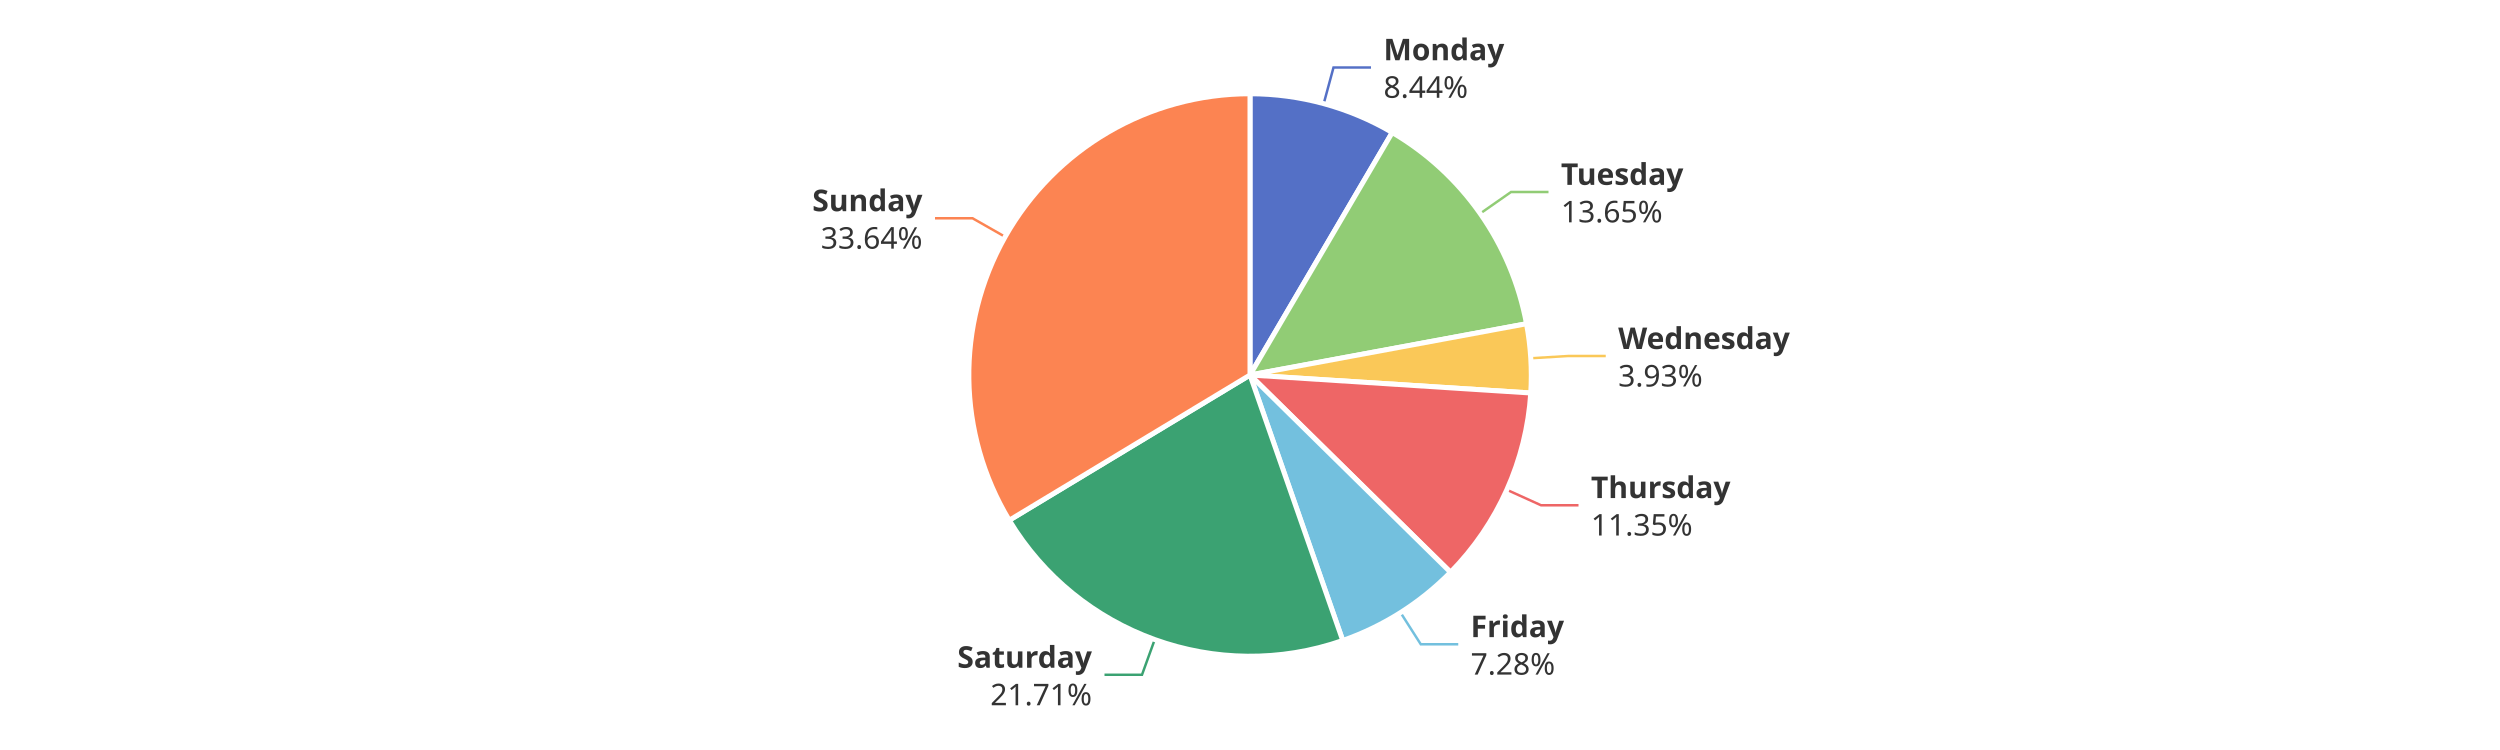
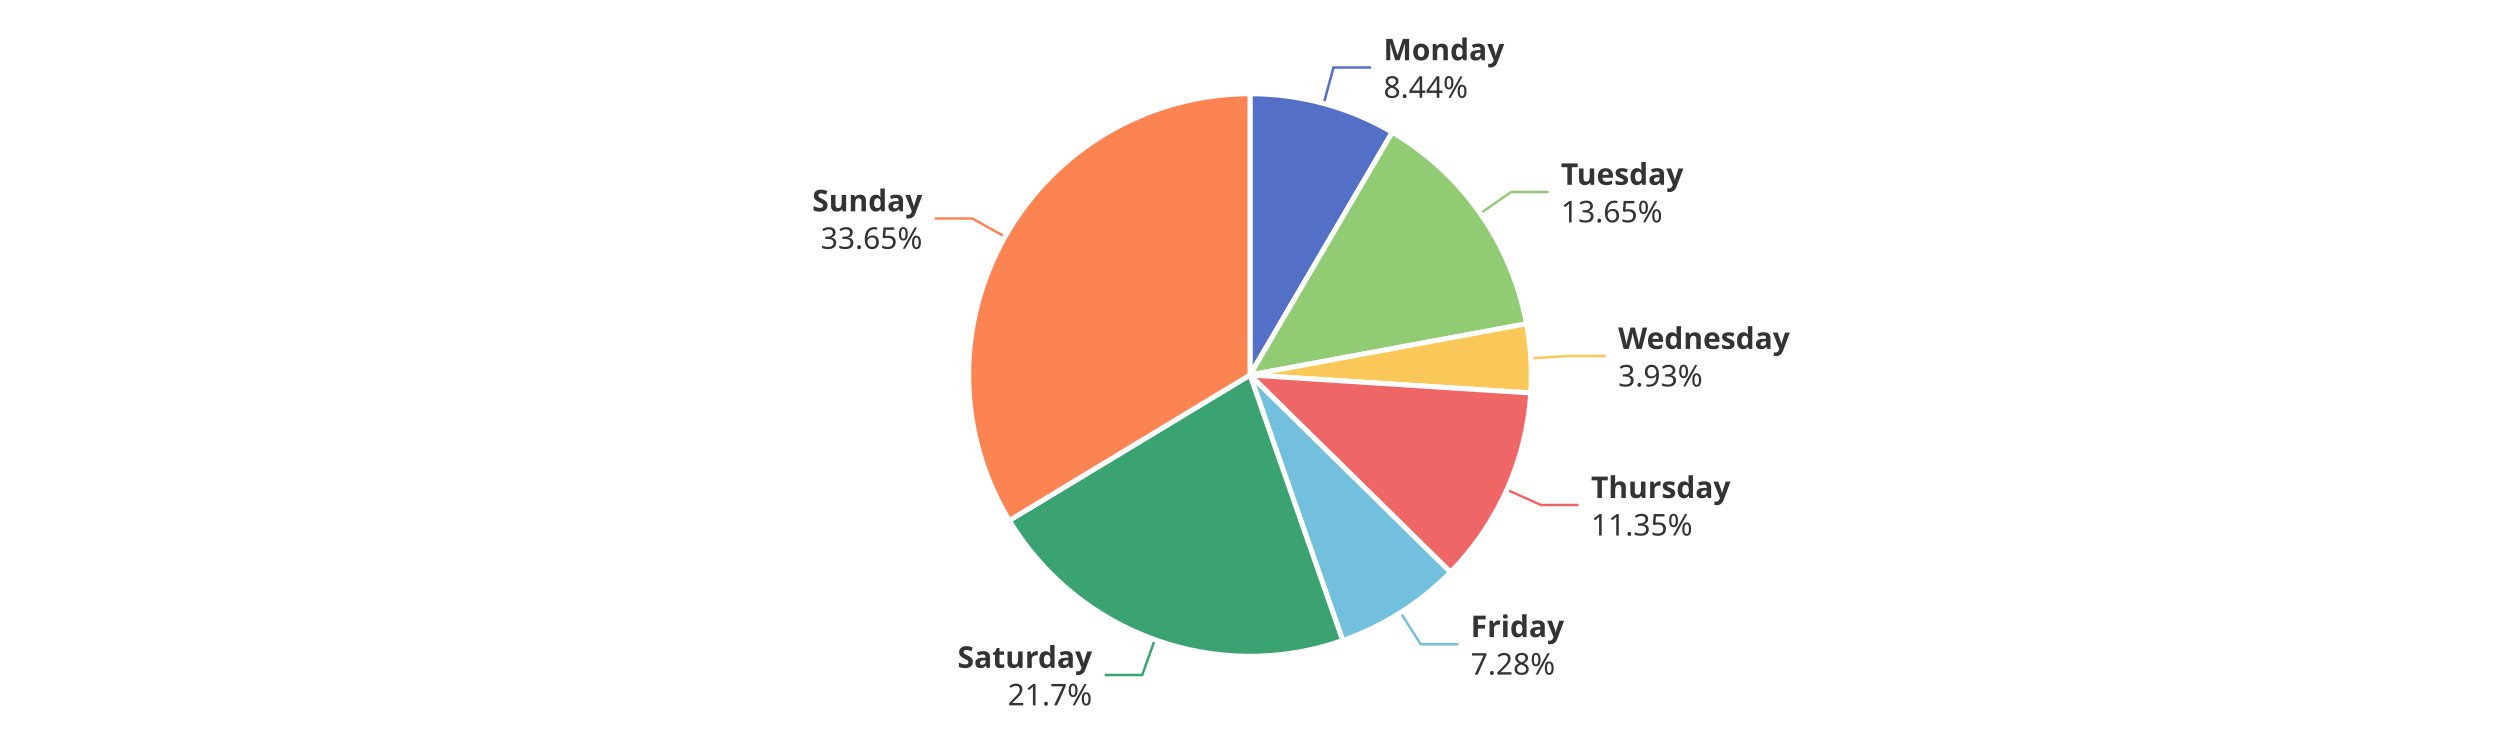
<svg xmlns="http://www.w3.org/2000/svg" width="1000" height="300" version="1.1" baseProfile="full" viewBox="0 0 1000 300">
  <rect width="1000" height="300" x="0" y="0" id="0" fill="#ffffff" />
  <polyline points="529.5 41.4 533.4 27 548.4 27" fill="none" stroke="#5470c6" />
  <polyline points="592.1 85.4 604.4 76.8 619.4 76.8" fill="none" stroke="#91cc75" />
  <polyline points="612.3 143.3 627.3 142.4 642.3 142.4" fill="none" stroke="#fac858" />
-   <polyline points="602.7 195.9 616.4 202.1 631.4 202.1" fill="none" stroke="#ee6666" />
+   <polyline points="602.7 195.9 616.4 202 631.4 202" fill="none" stroke="#ee6666" />
  <polyline points="560.2 245 568.3 257.7 583.3 257.7" fill="none" stroke="#73c0de" />
-   <polyline points="461.9 255.8 456.8 269.9 441.8 269.9" fill="none" stroke="#3ba272" />
-   <polyline points="402 94.7 389 87.3 374 87.3" fill="none" stroke="#fc8452" />
-   <path d="M500 37.5A112.5 112.5 0 0 1 556.9 53L500 150Z" fill="#5470c6" stroke="#fff" stroke-width="2" stroke-linejoin="round" />
-   <path d="M556.9 53A112.5 112.5 0 0 1 610.6 129.5L500 150Z" fill="#91cc75" stroke="#fff" stroke-width="2" stroke-linejoin="round" />
+   <polyline points="461.9 255.9 456.9 270 441.9 270" fill="none" stroke="#3ba272" />
+   <polyline points="402 94.7 388.9 87.4 373.9 87.4" fill="none" stroke="#fc8452" />
+   <path d="M500 37.5A112.5 112.5 0 0 1 556.9 52.9L500 150Z" fill="#5470c6" stroke="#fff" stroke-width="2" stroke-linejoin="round" />
+   <path d="M556.9 52.9A112.5 112.5 0 0 1 610.6 129.5L500 150Z" fill="#91cc75" stroke="#fff" stroke-width="2" stroke-linejoin="round" />
  <path d="M610.6 129.5A112.5 112.5 0 0 1 612.3 157.2L500 150Z" fill="#fac858" stroke="#fff" stroke-width="2" stroke-linejoin="round" />
  <path d="M612.3 157.2A112.5 112.5 0 0 1 580.2 228.9L500 150Z" fill="#ee6666" stroke="#fff" stroke-width="2" stroke-linejoin="round" />
  <path d="M580.2 228.9A112.5 112.5 0 0 1 537.1 256.2L500 150Z" fill="#73c0de" stroke="#fff" stroke-width="2" stroke-linejoin="round" />
-   <path d="M537.1 256.2A112.5 112.5 0 0 1 403.7 208.1L500 150Z" fill="#3ba272" stroke="#fff" stroke-width="2" stroke-linejoin="round" />
-   <path d="M403.7 208.1A112.5 112.5 0 0 1 500 37.5L500 150Z" fill="#fc8452" stroke="#fff" stroke-width="2" stroke-linejoin="round" />
-   <path d="M0 -15l42.8 0l0 30l-42.8 0Z" transform="translate(553.4119 26.9557)" fill="none" />
-   <text dominant-baseline="central" text-anchor="start" style="font-size:12px;font-family:sans-serif;font-weight:bold;" y="-7.5" transform="translate(553.4119 26.9557)" fill="#333" stroke="rgb(255,255,255)" stroke-width="2" paint-order="stroke" stroke-miterlimit="2">Monday</text>
-   <text dominant-baseline="central" text-anchor="start" style="font-size:12px;font-family:sans-serif;" y="7.5" transform="translate(553.4119 26.9557)" fill="#333" stroke="rgb(255,255,255)" stroke-width="2" paint-order="stroke" stroke-miterlimit="2">8.44%</text>
-   <path d="M0 -15l46.2 0l0 30l-46.2 0Z" transform="translate(624.3831 76.7852)" fill="none" />
-   <text dominant-baseline="central" text-anchor="start" style="font-size:12px;font-family:sans-serif;font-weight:bold;" y="-7.5" transform="translate(624.3831 76.7852)" fill="#333" stroke="rgb(255,255,255)" stroke-width="2" paint-order="stroke" stroke-miterlimit="2">Tuesday</text>
-   <text dominant-baseline="central" text-anchor="start" style="font-size:12px;font-family:sans-serif;" y="7.5" transform="translate(624.3831 76.7852)" fill="#333" stroke="rgb(255,255,255)" stroke-width="2" paint-order="stroke" stroke-miterlimit="2">13.65%</text>
-   <path d="M0 -15l63.6 0l0 30l-63.6 0Z" transform="translate(647.2753 142.434)" fill="none" />
-   <text dominant-baseline="central" text-anchor="start" style="font-size:12px;font-family:sans-serif;font-weight:bold;" y="-7.5" transform="translate(647.2753 142.434)" fill="#333" stroke="rgb(255,255,255)" stroke-width="2" paint-order="stroke" stroke-miterlimit="2">Wednesday</text>
-   <text dominant-baseline="central" text-anchor="start" style="font-size:12px;font-family:sans-serif;" y="7.5" transform="translate(647.2753 142.434)" fill="#333" stroke="rgb(255,255,255)" stroke-width="2" paint-order="stroke" stroke-miterlimit="2">3.93%</text>
-   <path d="M0 -15l50.2 0l0 30l-50.2 0Z" transform="translate(636.3845 202.0662)" fill="none" />
-   <text dominant-baseline="central" text-anchor="start" style="font-size:12px;font-family:sans-serif;font-weight:bold;" y="-7.5" transform="translate(636.3845 202.0662)" fill="#333" stroke="rgb(255,255,255)" stroke-width="2" paint-order="stroke" stroke-miterlimit="2">Thursday</text>
-   <text dominant-baseline="central" text-anchor="start" style="font-size:12px;font-family:sans-serif;" y="7.5" transform="translate(636.3845 202.0662)" fill="#333" stroke="rgb(255,255,255)" stroke-width="2" paint-order="stroke" stroke-miterlimit="2">11.35%</text>
-   <path d="M0 -15l34.2 0l0 30l-34.2 0Z" transform="translate(588.2503 257.6947)" fill="none" />
-   <text dominant-baseline="central" text-anchor="start" style="font-size:12px;font-family:sans-serif;font-weight:bold;" y="-7.5" transform="translate(588.2503 257.6947)" fill="#333" stroke="rgb(255,255,255)" stroke-width="2" paint-order="stroke" stroke-miterlimit="2">Friday</text>
-   <text dominant-baseline="central" text-anchor="start" style="font-size:12px;font-family:sans-serif;" y="7.5" transform="translate(588.2503 257.6947)" fill="#333" stroke="rgb(255,255,255)" stroke-width="2" paint-order="stroke" stroke-miterlimit="2">7.28%</text>
-   <path d="M-48.2 -15l48.2 0l0 30l-48.2 0Z" transform="translate(436.7732 269.9487)" fill="none" />
-   <text dominant-baseline="central" text-anchor="end" style="font-size:12px;font-family:sans-serif;font-weight:bold;" y="-7.5" transform="translate(436.7732 269.9487)" fill="#333" stroke="rgb(255,255,255)" stroke-width="2" paint-order="stroke" stroke-miterlimit="2">Saturday</text>
-   <text dominant-baseline="central" text-anchor="end" style="font-size:12px;font-family:sans-serif;" y="7.5" transform="translate(436.7732 269.9487)" fill="#333" stroke="rgb(255,255,255)" stroke-width="2" paint-order="stroke" stroke-miterlimit="2">21.71%</text>
-   <path d="M-40.9 -15l40.9 0l0 30l-40.9 0Z" transform="translate(368.9727 87.3167)" fill="none" />
-   <text dominant-baseline="central" text-anchor="end" style="font-size:12px;font-family:sans-serif;font-weight:bold;" y="-7.5" transform="translate(368.9727 87.3167)" fill="#333" stroke="rgb(255,255,255)" stroke-width="2" paint-order="stroke" stroke-miterlimit="2">Sunday</text>
-   <text dominant-baseline="central" text-anchor="end" style="font-size:12px;font-family:sans-serif;" y="7.5" transform="translate(368.9727 87.3167)" fill="#333" stroke="rgb(255,255,255)" stroke-width="2" paint-order="stroke" stroke-miterlimit="2">33.64%</text>
+   <path d="M537.1 256.2A112.5 112.5 0 0 1 403.7 208.2L500 150Z" fill="#3ba272" stroke="#fff" stroke-width="2" stroke-linejoin="round" />
+   <path d="M403.7 208.2A112.5 112.5 0 0 1 500 37.5L500 150Z" fill="#fc8452" stroke="#fff" stroke-width="2" stroke-linejoin="round" />
+   <path d="M0 -15l42.8 0l0 30l-42.8 0Z" transform="translate(553.4087 26.9548)" fill="none" />
+   <text dominant-baseline="central" text-anchor="start" style="font-size:12px;font-family:sans-serif;font-weight:bold;" y="-7.5" transform="translate(553.4087 26.9548)" fill="#333" stroke="rgb(255,255,255)" stroke-width="2" paint-order="stroke" stroke-miterlimit="2">Monday</text>
+   <text dominant-baseline="central" text-anchor="start" style="font-size:12px;font-family:sans-serif;" y="7.5" transform="translate(553.4087 26.9548)" fill="#333" stroke="rgb(255,255,255)" stroke-width="2" paint-order="stroke" stroke-miterlimit="2">8.44%</text>
+   <path d="M0 -15l46.2 0l0 30l-46.2 0Z" transform="translate(624.3761 76.7752)" fill="none" />
+   <text dominant-baseline="central" text-anchor="start" style="font-size:12px;font-family:sans-serif;font-weight:bold;" y="-7.5" transform="translate(624.3761 76.7752)" fill="#333" stroke="rgb(255,255,255)" stroke-width="2" paint-order="stroke" stroke-miterlimit="2">Tuesday</text>
+   <text dominant-baseline="central" text-anchor="start" style="font-size:12px;font-family:sans-serif;" y="7.5" transform="translate(624.3761 76.7752)" fill="#333" stroke="rgb(255,255,255)" stroke-width="2" paint-order="stroke" stroke-miterlimit="2">13.65%</text>
+   <path d="M0 -15l63.6 0l0 30l-63.6 0Z" transform="translate(647.2742 142.4148)" fill="none" />
+   <text dominant-baseline="central" text-anchor="start" style="font-size:12px;font-family:sans-serif;font-weight:bold;" y="-7.5" transform="translate(647.2742 142.4148)" fill="#333" stroke="rgb(255,255,255)" stroke-width="2" paint-order="stroke" stroke-miterlimit="2">Wednesday</text>
+   <text dominant-baseline="central" text-anchor="start" style="font-size:12px;font-family:sans-serif;" y="7.5" transform="translate(647.2742 142.4148)" fill="#333" stroke="rgb(255,255,255)" stroke-width="2" paint-order="stroke" stroke-miterlimit="2">3.93%</text>
+   <path d="M0 -15l50.2 0l0 30l-50.2 0Z" transform="translate(636.3949 202.043)" fill="none" />
+   <text dominant-baseline="central" text-anchor="start" style="font-size:12px;font-family:sans-serif;font-weight:bold;" y="-7.5" transform="translate(636.3949 202.043)" fill="#333" stroke="rgb(255,255,255)" stroke-width="2" paint-order="stroke" stroke-miterlimit="2">Thursday</text>
+   <text dominant-baseline="central" text-anchor="start" style="font-size:12px;font-family:sans-serif;" y="7.5" transform="translate(636.3949 202.043)" fill="#333" stroke="rgb(255,255,255)" stroke-width="2" paint-order="stroke" stroke-miterlimit="2">11.35%</text>
+   <path d="M0 -15l34.2 0l0 30l-34.2 0Z" transform="translate(588.278 257.6771)" fill="none" />
+   <text dominant-baseline="central" text-anchor="start" style="font-size:12px;font-family:sans-serif;font-weight:bold;" y="-7.5" transform="translate(588.278 257.6771)" fill="#333" stroke="rgb(255,255,255)" stroke-width="2" paint-order="stroke" stroke-miterlimit="2">Friday</text>
+   <text dominant-baseline="central" text-anchor="start" style="font-size:12px;font-family:sans-serif;" y="7.5" transform="translate(588.278 257.6771)" fill="#333" stroke="rgb(255,255,255)" stroke-width="2" paint-order="stroke" stroke-miterlimit="2">7.28%</text>
+   <path d="M-48.2 -15l48.2 0l0 30l-48.2 0Z" transform="translate(436.8527 269.9774)" fill="none" />
+   <text dominant-baseline="central" text-anchor="end" style="font-size:12px;font-family:sans-serif;font-weight:bold;" y="-7.5" transform="translate(436.8527 269.9774)" fill="#333" stroke="rgb(255,255,255)" stroke-width="2" paint-order="stroke" stroke-miterlimit="2">Saturday</text>
+   <text dominant-baseline="central" text-anchor="end" style="font-size:12px;font-family:sans-serif;" y="7.5" transform="translate(436.8527 269.9774)" fill="#333" stroke="rgb(255,255,255)" stroke-width="2" paint-order="stroke" stroke-miterlimit="2">21.7%</text>
+   <path d="M-40.9 -15l40.9 0l0 30l-40.9 0Z" transform="translate(368.94 87.3748)" fill="none" />
+   <text dominant-baseline="central" text-anchor="end" style="font-size:12px;font-family:sans-serif;font-weight:bold;" y="-7.5" transform="translate(368.94 87.3748)" fill="#333" stroke="rgb(255,255,255)" stroke-width="2" paint-order="stroke" stroke-miterlimit="2">Sunday</text>
+   <text dominant-baseline="central" text-anchor="end" style="font-size:12px;font-family:sans-serif;" y="7.5" transform="translate(368.94 87.3748)" fill="#333" stroke="rgb(255,255,255)" stroke-width="2" paint-order="stroke" stroke-miterlimit="2">33.65%</text>
</svg>
